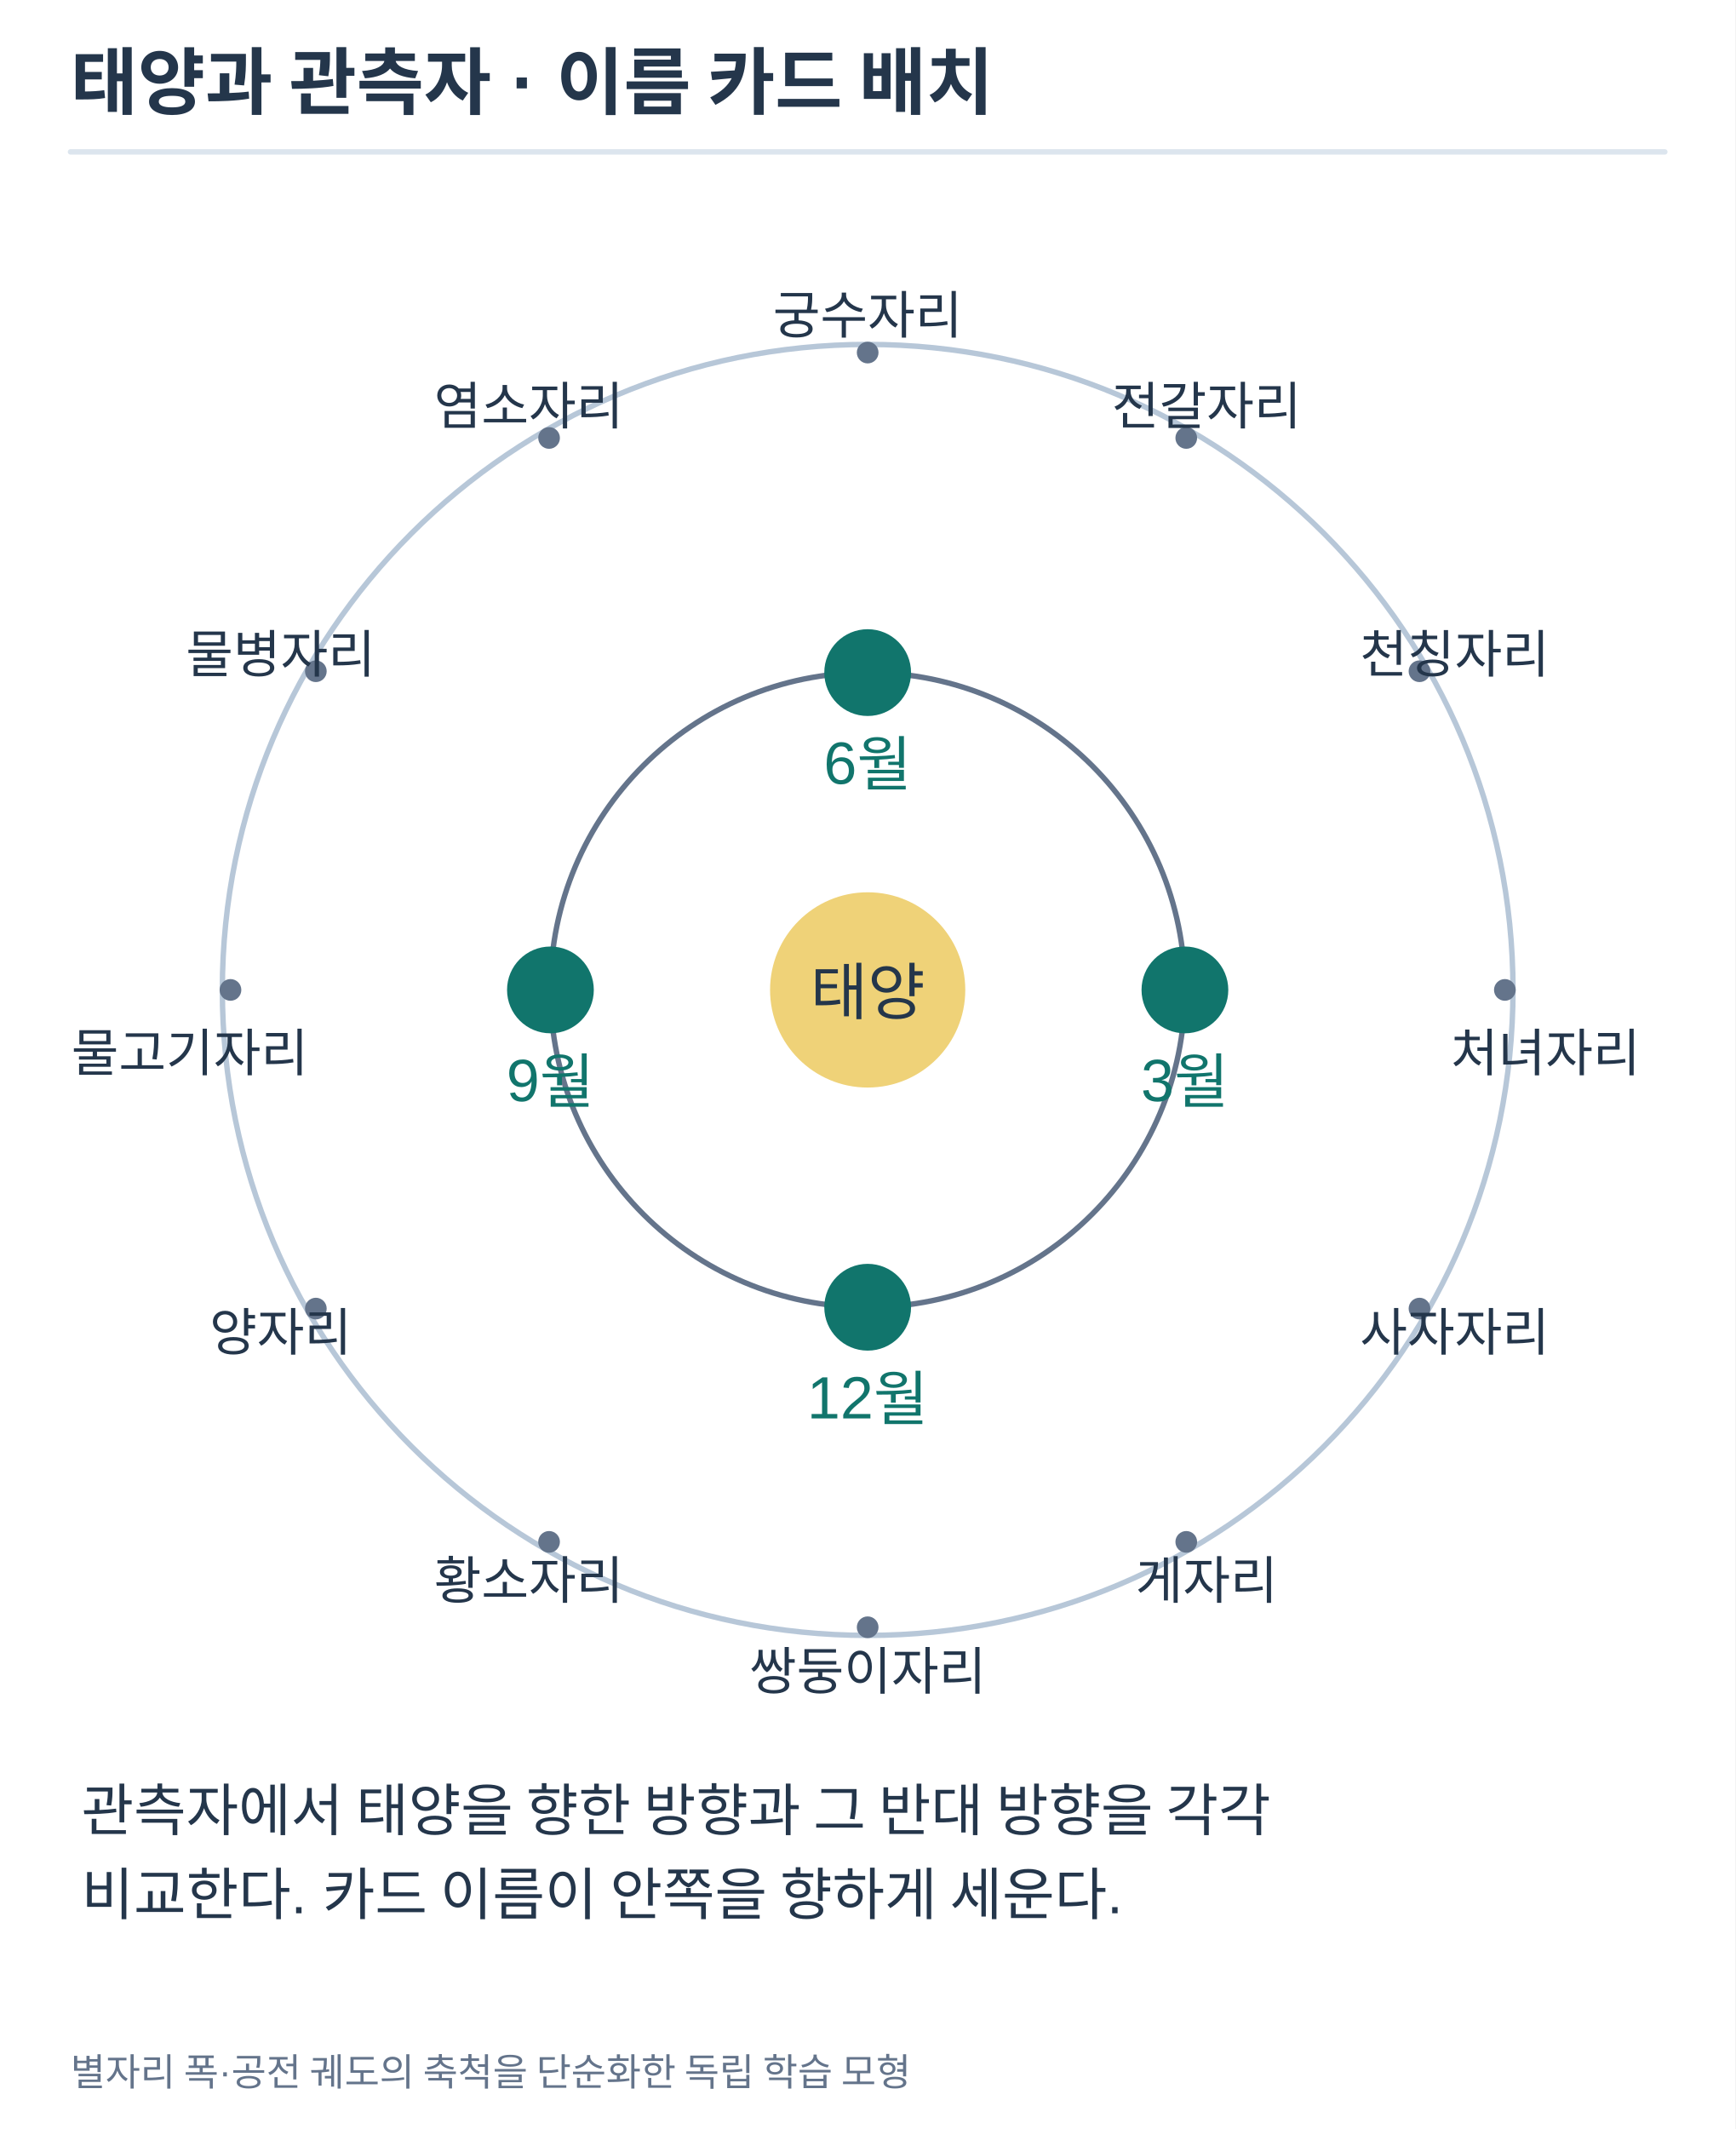
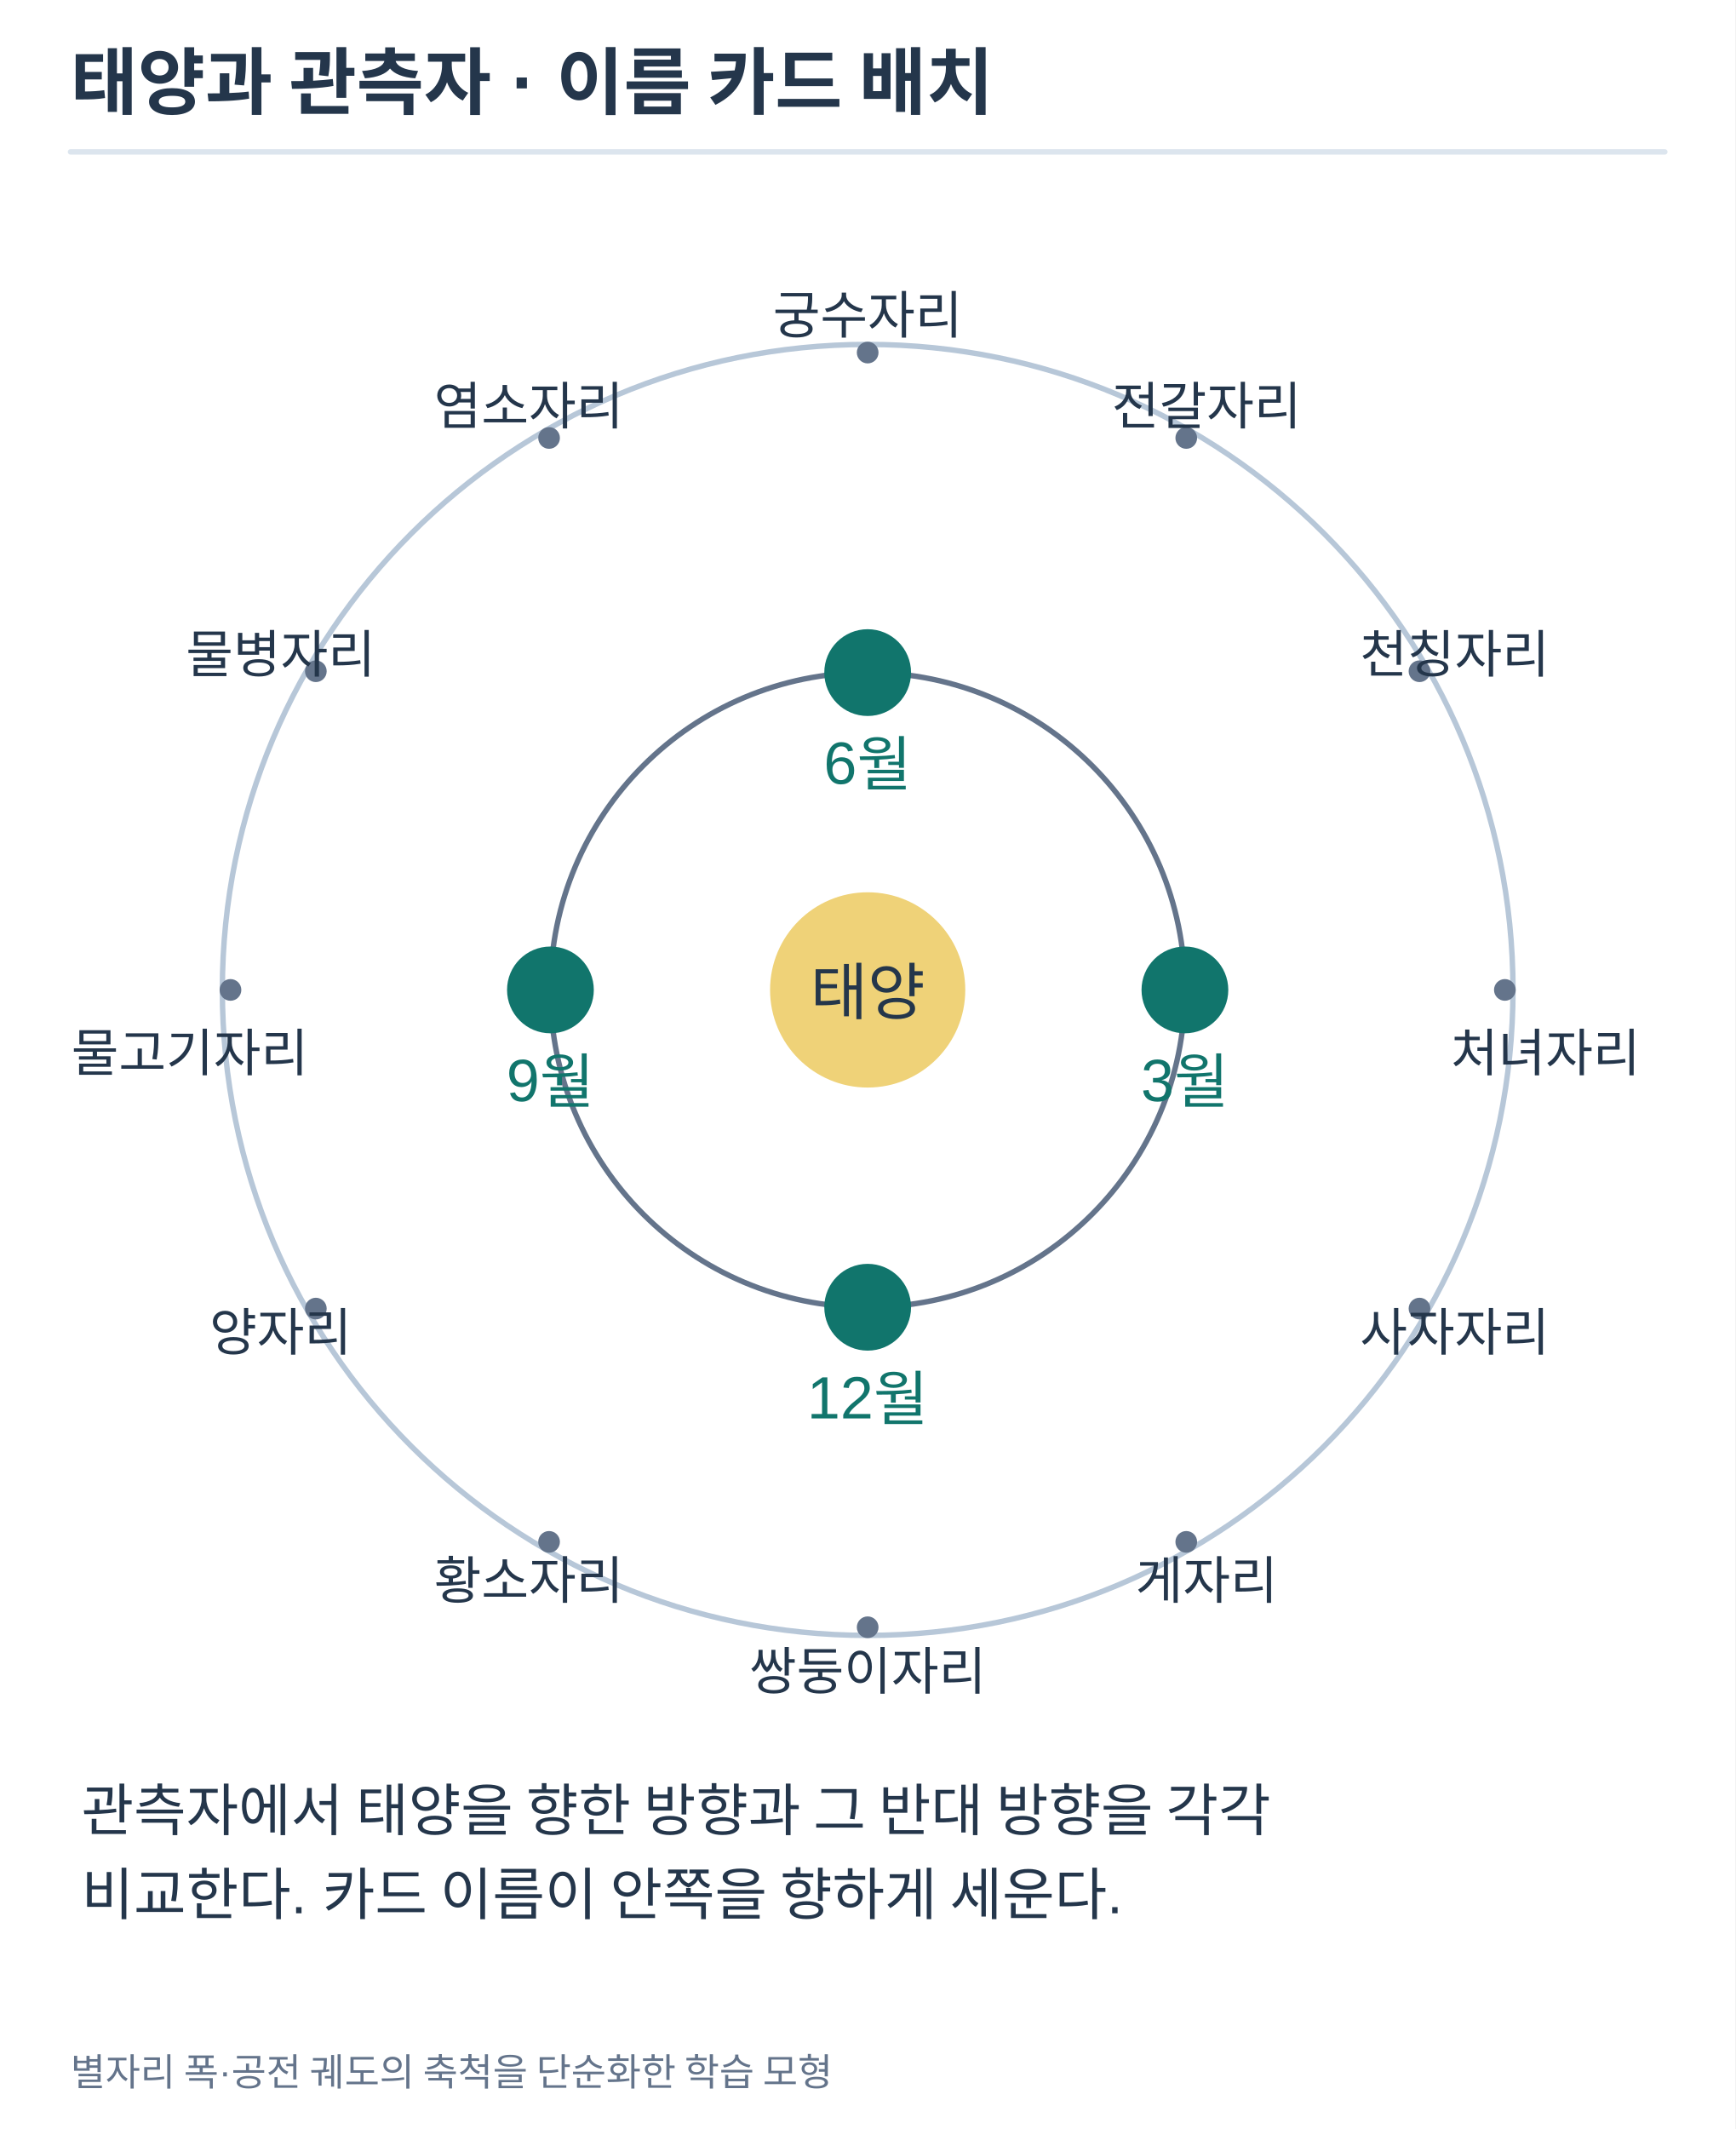
<svg xmlns="http://www.w3.org/2000/svg" viewBox="0 0 640 785" role="img">
  <style>text{font-family:Arial,"Malgun Gothic",sans-serif}path,line{stroke-linecap:round;stroke-linejoin:round}</style>
  <rect width="640" height="785" fill="white" />
  <text x="26" y="40" font-size="27" fill="#24364b" text-anchor="start" font-weight="bold">태양과 관측자 · 이름 카드 배치</text>
  <line x1="26" y1="56" x2="614" y2="56" stroke="#dce5ee" stroke-width="2" />
  <circle cx="320" cy="365" r="238" fill="none" stroke="#b7c7d8" stroke-width="2" />
  <circle cx="320" cy="365" r="117" fill="none" stroke="#64748b" stroke-width="2" />
  <circle cx="320" cy="365" r="36" fill="#efd278" stroke="none" stroke-width="2" />
  <text x="320" y="374" font-size="23" fill="#24364b" text-anchor="middle" font-weight="normal">태양</text>
  <circle cx="555.0" cy="365.0" r="4" fill="#64748b" stroke="none" stroke-width="2" />
  <text x="570.0" y="395.0" font-size="19" fill="#24364b" text-anchor="middle" font-weight="normal">처녀자리</text>
  <circle cx="523.516" cy="482.5" r="4" fill="#64748b" stroke="none" stroke-width="2" />
  <text x="536.506" y="498.0" font-size="19" fill="#24364b" text-anchor="middle" font-weight="normal">사자자리</text>
  <circle cx="437.5" cy="568.516" r="4" fill="#64748b" stroke="none" stroke-width="2" />
  <text x="445.0" y="589.506" font-size="19" fill="#24364b" text-anchor="middle" font-weight="normal">게자리</text>
  <circle cx="320.0" cy="600.0" r="4" fill="#64748b" stroke="none" stroke-width="2" />
  <text x="320.0" y="623.0" font-size="19" fill="#24364b" text-anchor="middle" font-weight="normal">쌍둥이자리</text>
  <circle cx="202.5" cy="568.516" r="4" fill="#64748b" stroke="none" stroke-width="2" />
  <text x="195" y="589.506" font-size="19" fill="#24364b" text-anchor="middle" font-weight="normal">황소자리</text>
  <circle cx="116.484" cy="482.5" r="4" fill="#64748b" stroke="none" stroke-width="2" />
  <text x="103.494" y="498.0" font-size="19" fill="#24364b" text-anchor="middle" font-weight="normal">양자리</text>
  <circle cx="85.0" cy="365" r="4" fill="#64748b" stroke="none" stroke-width="2" />
  <text x="70.0" y="395" font-size="19" fill="#24364b" text-anchor="middle" font-weight="normal">물고기자리</text>
  <circle cx="116.484" cy="247.5" r="4" fill="#64748b" stroke="none" stroke-width="2" />
  <text x="103.494" y="248" font-size="19" fill="#24364b" text-anchor="middle" font-weight="normal">물병자리</text>
  <circle cx="202.5" cy="161.484" r="4" fill="#64748b" stroke="none" stroke-width="2" />
  <text x="195" y="156.494" font-size="19" fill="#24364b" text-anchor="middle" font-weight="normal">염소자리</text>
  <circle cx="320" cy="130.0" r="4" fill="#64748b" stroke="none" stroke-width="2" />
  <text x="320" y="123.0" font-size="19" fill="#24364b" text-anchor="middle" font-weight="normal">궁수자리</text>
  <circle cx="437.5" cy="161.484" r="4" fill="#64748b" stroke="none" stroke-width="2" />
  <text x="445.0" y="156.494" font-size="19" fill="#24364b" text-anchor="middle" font-weight="normal">전갈자리</text>
  <circle cx="523.516" cy="247.5" r="4" fill="#64748b" stroke="none" stroke-width="2" />
  <text x="536.506" y="248" font-size="19" fill="#24364b" text-anchor="middle" font-weight="normal">천칭자리</text>
  <circle cx="437.0" cy="365.0" r="16" fill="#11756c" stroke="none" stroke-width="2" />
  <text x="437.0" y="406.0" font-size="22" fill="#11756c" text-anchor="middle" font-weight="normal">3월</text>
  <circle cx="320.0" cy="248.0" r="16" fill="#11756c" stroke="none" stroke-width="2" />
  <text x="320.0" y="289.0" font-size="22" fill="#11756c" text-anchor="middle" font-weight="normal">6월</text>
  <circle cx="203.0" cy="365.0" r="16" fill="#11756c" stroke="none" stroke-width="2" />
  <text x="203.0" y="406.0" font-size="22" fill="#11756c" text-anchor="middle" font-weight="normal">9월</text>
  <circle cx="320.0" cy="482.0" r="16" fill="#11756c" stroke="none" stroke-width="2" />
  <text x="320.0" y="523.0" font-size="22" fill="#11756c" text-anchor="middle" font-weight="normal">12월</text>
  <text x="30" y="675" font-size="21" fill="#24364b" text-anchor="start" font-weight="normal">관측자에서 태양을 향한 방향과 그 반대 방향을 각각</text>
  <text x="30" y="706" font-size="21" fill="#24364b" text-anchor="start" font-weight="normal">비교한다. 카드 이름이 안쪽을 향하게 세운다.</text>
-   <text x="26" y="769" font-size="14" fill="#64748b" text-anchor="start" font-weight="normal">별자리 폭·공전 궤도의 축척을 단순화한 독립 학습 모형</text>
+   <text x="26" y="769" font-size="14" fill="#64748b" text-anchor="start" font-weight="normal">별자리 폭·공전 궤도의 축척을 단순화한 학습 모형</text>
</svg>
